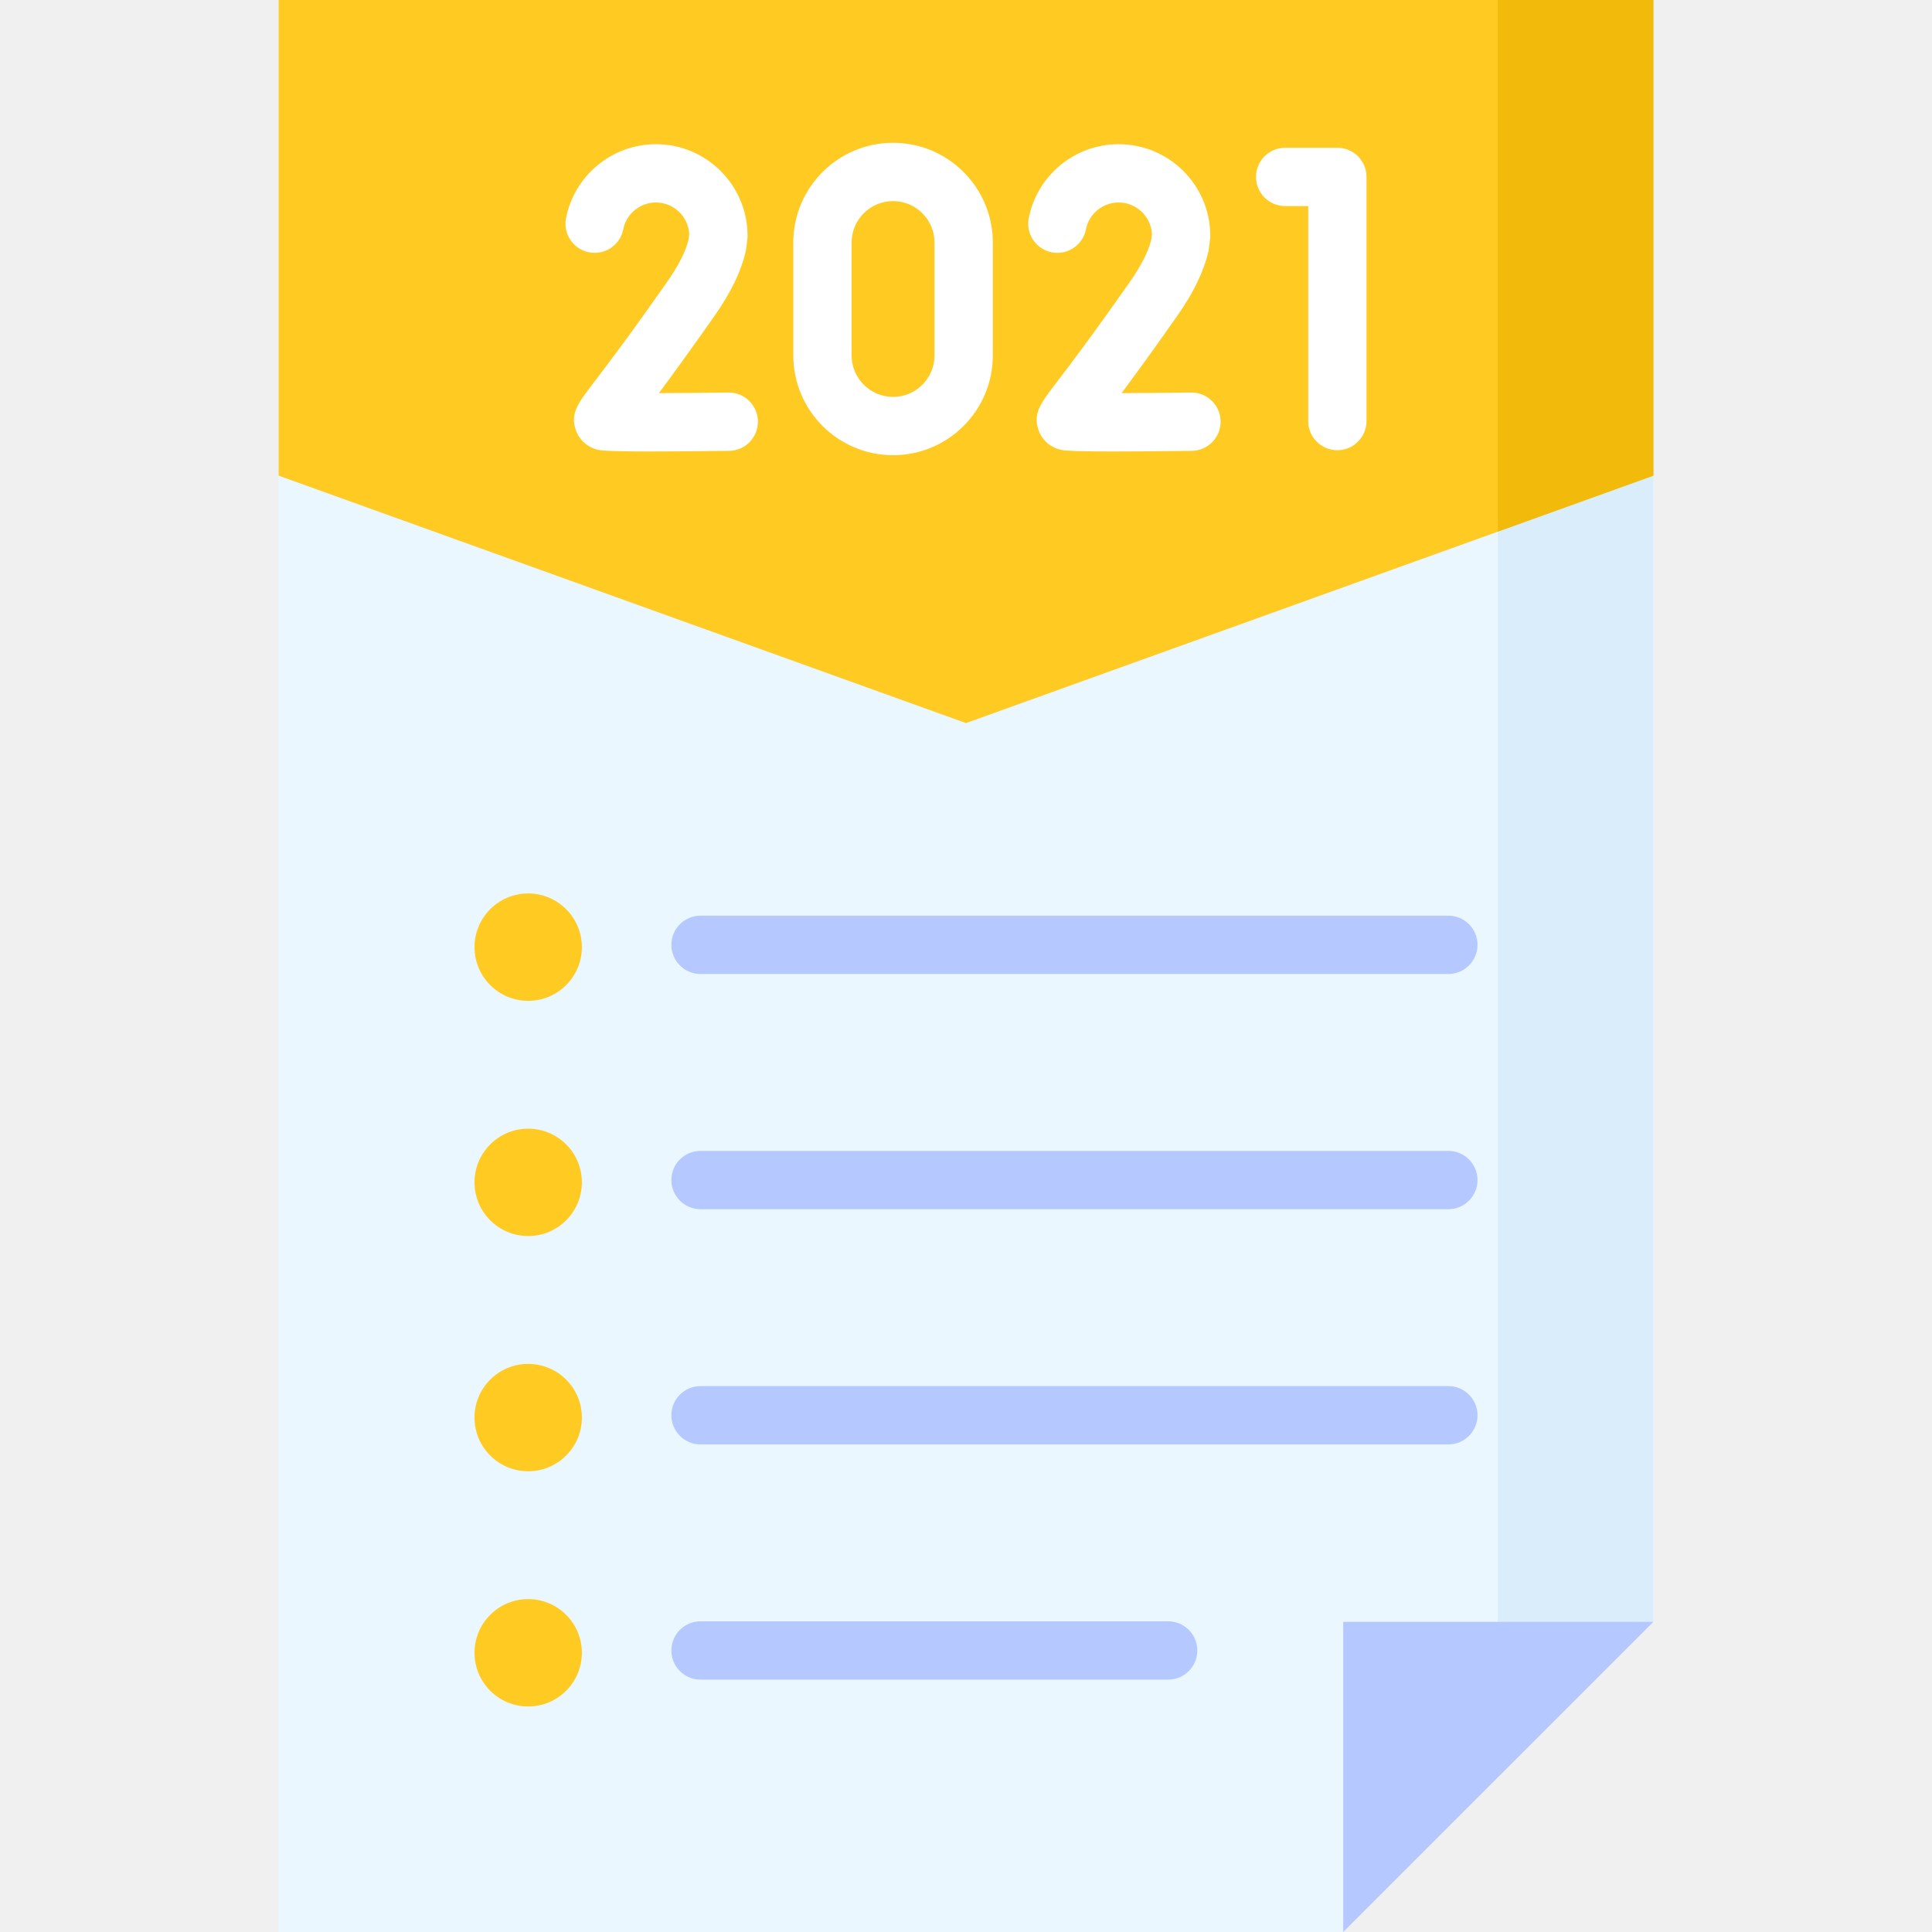
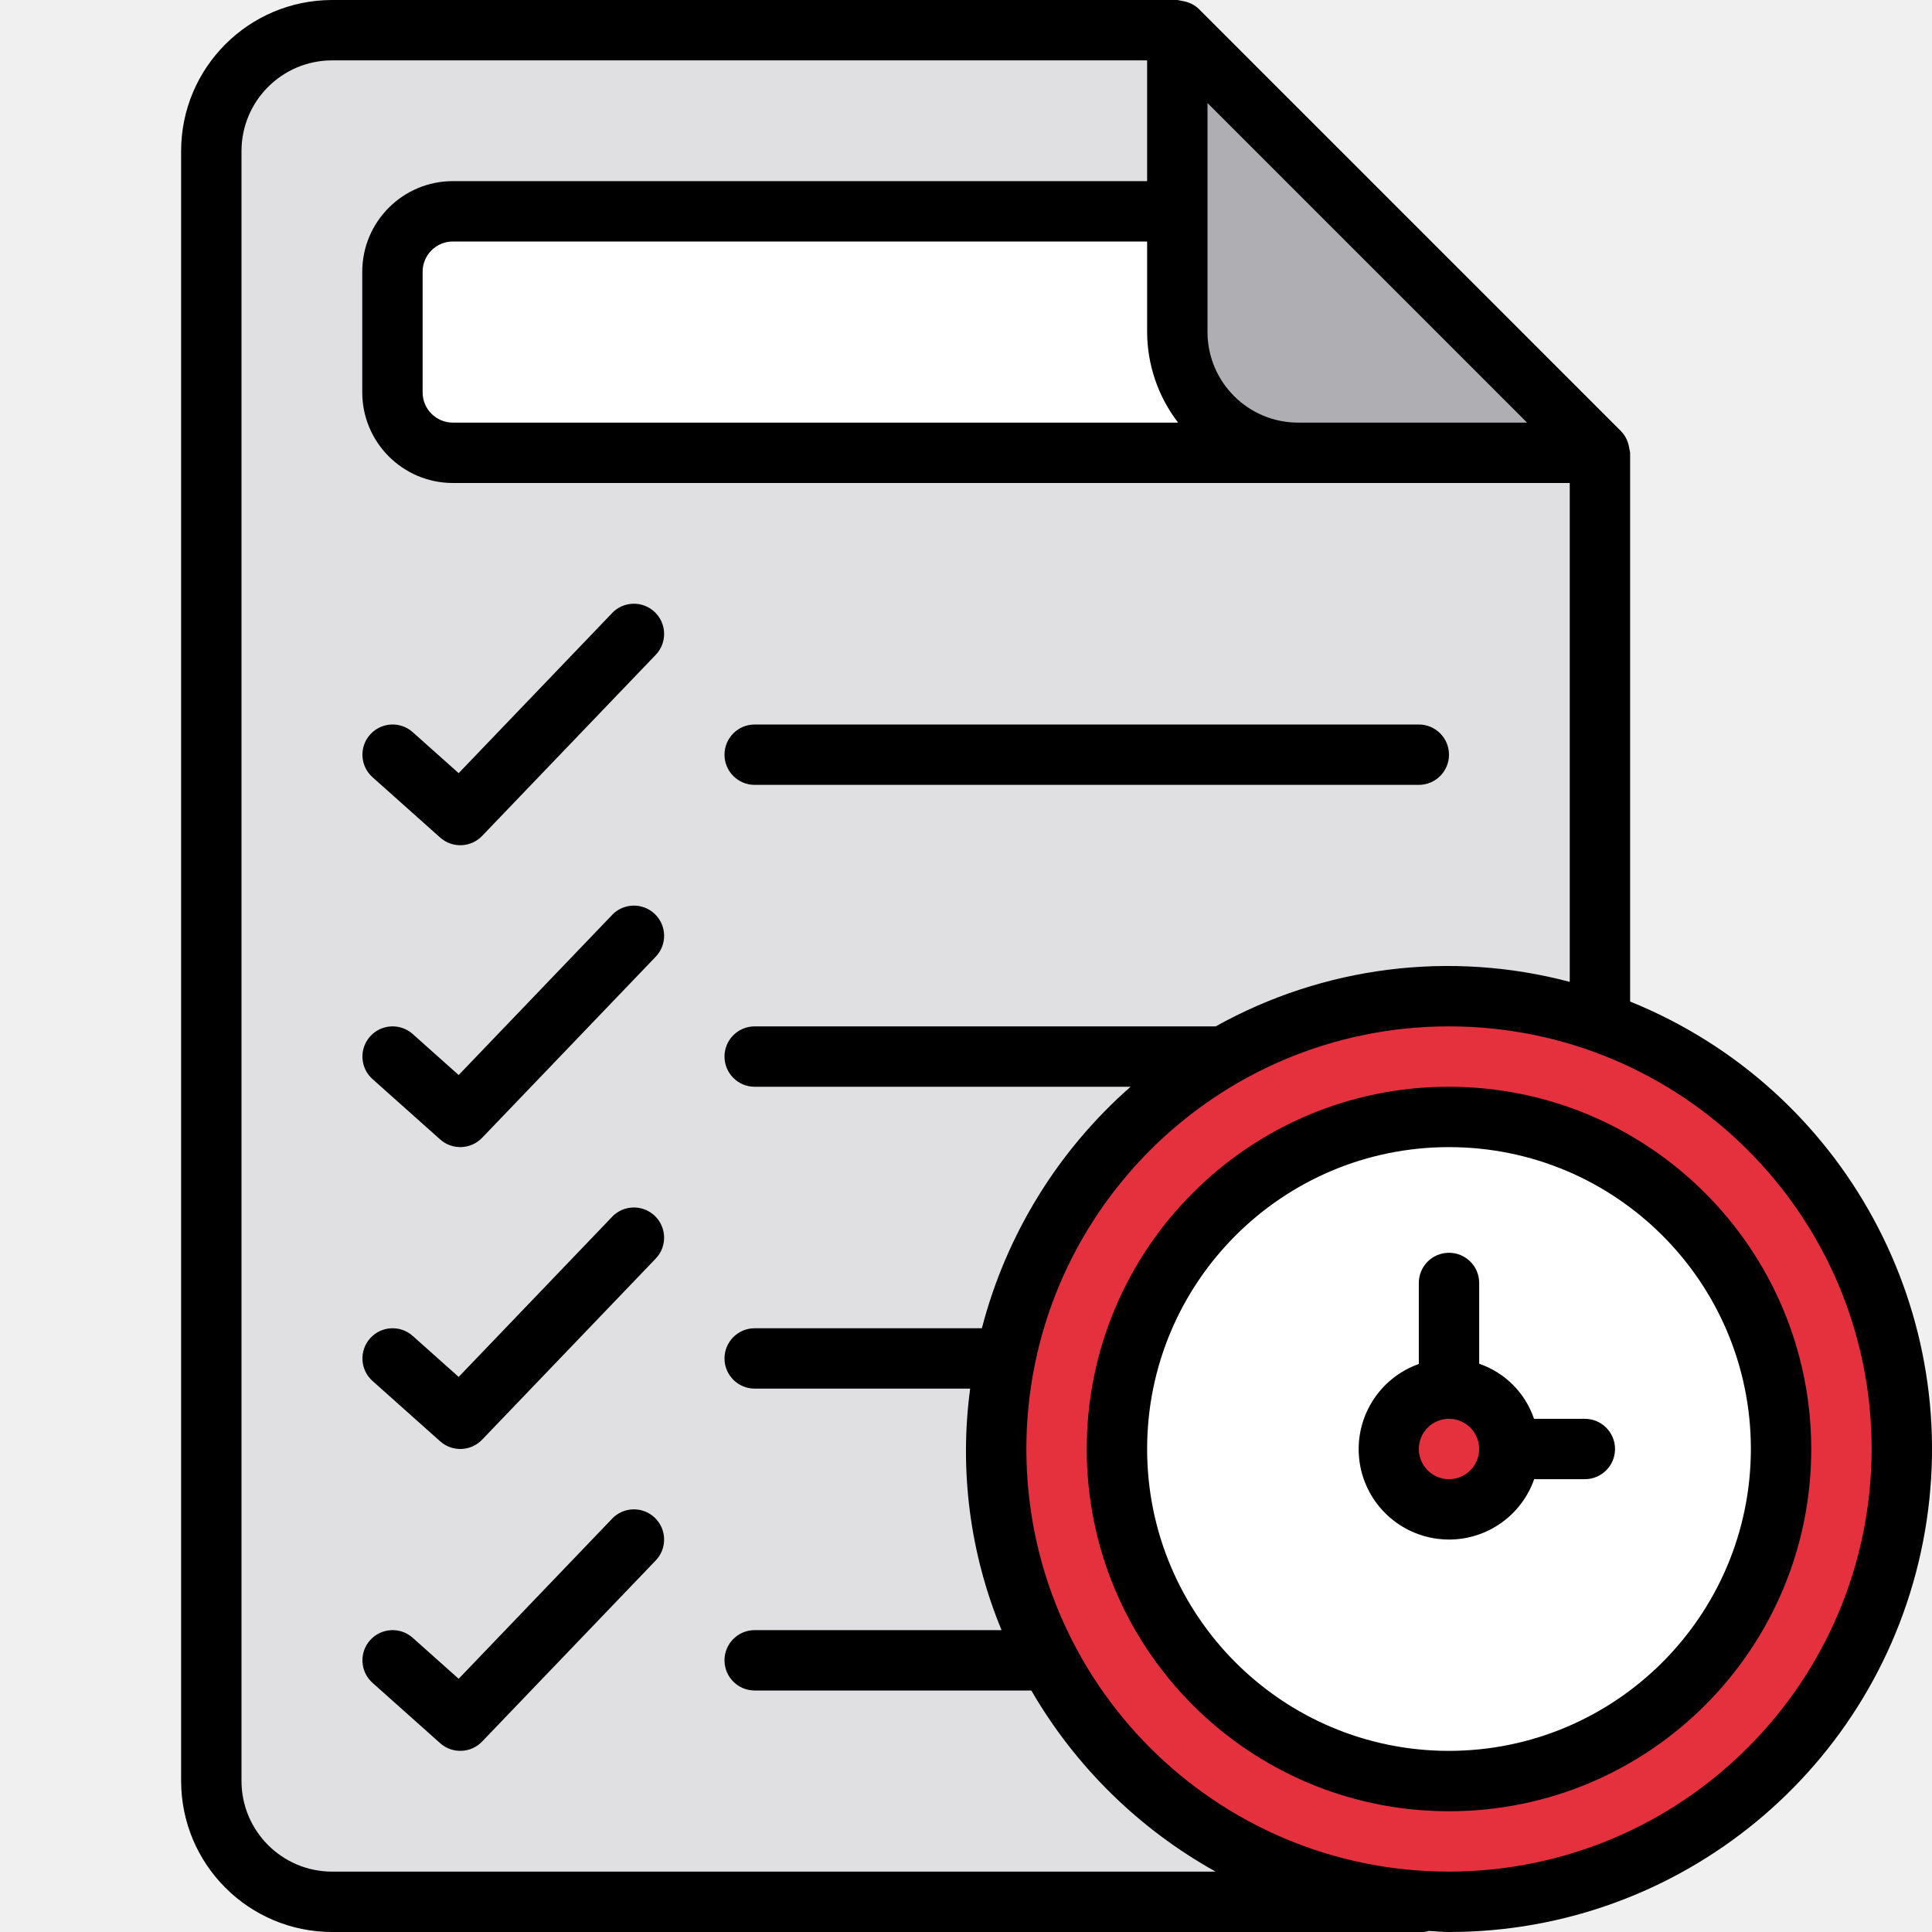
- <svg xmlns="http://www.w3.org/2000/svg" id="Layer_1" enable-background="new 0 0 512 512" height="512" viewBox="0 0 512 512" width="512">
-   <g>
-     <g>
-       <g>
-         <path d="m355.966 512h-282.124v-512h364.316v429.807z" fill="#ebf7ff" />
-         <path d="m396.951 0v429.807l.056 41.152 41.151-41.152v-429.807z" fill="#d9edfa" />
-         <path d="m355.966 512v-82.193h82.192z" fill="#b5c8ff" />
-       </g>
-     </g>
-     <path d="m438.158 126.053-182.158 65.569-182.158-65.569v-126.053h364.316z" fill="#ffca21" />
-     <g>
-       <path d="m396.951 0v140.886l41.207-14.833v-126.053z" fill="#f2bb0c" />
-     </g>
-     <g fill="#fff">
-       <path d="m354.412 39.157h-13.83c-4.268 0-7.726 3.459-7.726 7.726s3.459 7.726 7.726 7.726h6.104v56.976c0 4.267 3.459 7.726 7.726 7.726s7.726-3.459 7.726-7.726v-64.702c.001-4.267-3.458-7.726-7.726-7.726z" />
-       <path d="m193.134 104.029c-.033 0-.066 0-.099.001-6.238.078-12.846.131-18.426.145 3.558-4.77 8.424-11.434 14.91-20.702 4.164-5.949 6.881-11.578 8.076-16.732.058-.253.104-.508.137-.766l.32-2.503c.041-.324.062-.652.062-.979 0-13.389-10.893-24.283-24.283-24.283-11.576 0-21.597 8.236-23.827 19.583-.823 4.187 1.904 8.248 6.092 9.071 4.189.822 8.248-1.905 9.071-6.092.81-4.12 4.454-7.111 8.664-7.111 4.729 0 8.603 3.737 8.82 8.414l-.193 1.517c-.799 3.145-2.681 6.85-5.6 11.019-10.245 14.64-16.358 22.643-19.642 26.943-4.011 5.252-6.024 7.887-4.714 12.146.773 2.511 2.672 4.437 5.214 5.284 1.011.337 1.982.66 14.729.66 4.935 0 11.633-.049 20.781-.163 4.268-.054 7.683-3.556 7.629-7.823-.05-4.233-3.499-7.629-7.721-7.629z" />
-       <path d="m315.756 104.029c-.033 0-.066 0-.099.001-6.238.078-12.846.131-18.426.145 3.558-4.77 8.425-11.434 14.911-20.703 4.164-5.95 6.88-11.579 8.075-16.731.058-.253.104-.508.137-.766l.32-2.503c.041-.324.062-.652.062-.979 0-13.389-10.892-24.283-24.282-24.283-11.577 0-21.599 8.236-23.827 19.585-.822 4.187 1.905 8.248 6.093 9.07 4.199.822 8.25-1.906 9.07-6.093.809-4.12 4.453-7.11 8.664-7.11 4.729 0 8.602 3.737 8.819 8.414l-.193 1.517c-.799 3.144-2.681 6.85-5.599 11.019-10.243 14.636-16.356 22.64-19.64 26.94-4.013 5.254-6.026 7.89-4.716 12.149.773 2.511 2.672 4.437 5.212 5.284 1.012.337 1.981.66 14.734.66 4.934 0 11.633-.048 20.777-.163 4.268-.054 7.683-3.556 7.629-7.823-.05-4.234-3.499-7.63-7.721-7.63z" />
-       <path d="m236.671 37.837c-14.577 0-26.437 11.86-26.437 26.437v29.923c0 14.577 11.859 26.437 26.437 26.437 14.577 0 26.437-11.86 26.437-26.437v-29.924c0-14.577-11.86-26.436-26.437-26.436zm10.984 56.359c0 6.056-4.928 10.984-10.984 10.984s-10.984-4.928-10.984-10.984v-29.923c0-6.056 4.928-10.984 10.984-10.984s10.984 4.928 10.984 10.984z" />
-     </g>
-     <g>
-       <circle cx="139.975" cy="251.003" fill="#ffca21" r="14.227" />
-     </g>
-     <g>
-       <circle cx="139.975" cy="313.337" fill="#ffca21" r="14.227" />
-     </g>
-     <g>
-       <circle cx="139.975" cy="375.671" fill="#ffca21" r="14.227" />
-     </g>
-     <g>
-       <g>
-         <circle cx="139.975" cy="438.005" fill="#ffca21" r="14.227" />
-       </g>
-       <g fill="#b5c8ff">
-         <path d="m185.646 258.119h198.183c4.268 0 7.726-3.459 7.726-7.726s-3.459-7.726-7.726-7.726h-198.183c-4.268 0-7.726 3.459-7.726 7.726s3.458 7.726 7.726 7.726z" />
-         <path d="m383.829 305h-198.183c-4.268 0-7.726 3.459-7.726 7.726s3.459 7.726 7.726 7.726h198.183c4.268 0 7.726-3.459 7.726-7.726s-3.458-7.726-7.726-7.726z" />
-         <path d="m383.829 367.334h-198.183c-4.268 0-7.726 3.459-7.726 7.726s3.459 7.726 7.726 7.726h198.183c4.268 0 7.726-3.459 7.726-7.726s-3.458-7.726-7.726-7.726z" />
-         <path d="m309.569 429.668h-123.923c-4.268 0-7.726 3.459-7.726 7.726s3.459 7.726 7.726 7.726h123.924c4.268 0 7.726-3.459 7.726-7.726s-3.459-7.726-7.727-7.726z" />
-       </g>
-     </g>
-   </g>
+ <svg xmlns="http://www.w3.org/2000/svg" data-name="Layer 1" viewBox="0 0 32 32">
+   <path fill="#e0e0e2" d="M24.5,31.5H5.5a2,2,0,0,1-2-2V2.5a2,2,0,0,1,2-2H19.5L26.5,7.5V29.5A2,2,0,0,1,24.5,31.5Z" />
+   <path fill="#fff" d="M21.5,7.5H7.5a1,1,0,0,1-1-1v-2a1,1,0,0,1,1-1h12" />
+   <path fill="#afaeb3" d="M26.5,7.5h-5a2,2,0,0,1-2-2V.5Z" />
+   <circle cx="24" cy="24" r="7.5" fill="#e5303e" />
+   <circle cx="24" cy="24" r="5.5" fill="#fff" />
+   <circle cx="24" cy="24" r="1" fill="#e5303e" transform="rotate(-37.84 24 24)" />
+   <path d="M27,16.589V7.5a.484.484,0,0,0-.013-.066.455.455,0,0,0-.012-.061.492.492,0,0,0-.12-.225l-.001-.002-7-7A.492.492,0,0,0,19.626.025.464.464,0,0,0,19.565.013.481.481,0,0,0,19.5,0H5.5A2.503,2.503,0,0,0,3,2.5v27A2.503,2.503,0,0,0,5.5,32H23.583a.476.476,0,0,0,.084-.017C23.778,31.988,23.888,32,24,32a7.997,7.997,0,0,0,3-15.411ZM20,1.707,25.293,7H21.5A1.502,1.502,0,0,1,20,5.5ZM19.513,7H7.5A.501.501,0,0,1,7,6.5v-2A.501.501,0,0,1,7.5,4H19V5.5A2.476,2.476,0,0,0,19.513,7ZM5.5,31A1.502,1.502,0,0,1,4,29.5V2.5A1.502,1.502,0,0,1,5.5,1H19V3H7.5A1.502,1.502,0,0,0,6,4.5v2A1.502,1.502,0,0,0,7.5,8H26v8.263A7.886,7.886,0,0,0,20.136,17H12.5a.5.5,0,0,0,0,1h6.226a7.999,7.999,0,0,0-2.463,4H12.5a.5.5,0,0,0,0,1h3.569a7.751,7.751,0,0,0,.52,4H12.5a.5.5,0,0,0,0,1h4.582a8.051,8.051,0,0,0,3.053,3ZM24,31a7,7,0,1,1,7-7A7.008,7.008,0,0,1,24,31Zm0-13a6,6,0,1,0,6,6A6.007,6.007,0,0,0,24,18Zm0,11a5,5,0,1,1,5-5A5.006,5.006,0,0,1,24,29Zm2.25-5.5h-.842A1.456,1.456,0,0,0,24.5,22.588V21.25a.5.5,0,0,0-1,0v1.342a1.497,1.497,0,0,0,.313,2.896,1.554,1.554,0,0,0,.189.012,1.496,1.496,0,0,0,1.409-1H26.25a.5.5,0,0,0,0-1Zm-1.943.895A.5.5,0,1,1,23.999,23.5a.553.553,0,0,1,.063.004.5.5,0,0,1,.244.891Zm-14.168-14.241-2.542,2.652L6.836,12.127a.5.5,0,1,0-.666.746l1.121,1a.501.501,0,0,0,.694-.027l2.876-3a.5.5,0,0,0-.723-.692Zm0,5-2.542,2.652L6.836,17.127a.5.5,0,1,0-.666.746l1.121,1a.501.501,0,0,0,.694-.027l2.876-3a.5.5,0,0,0-.723-.692Zm0,5-2.542,2.652L6.836,22.127a.5.5,0,1,0-.666.746l1.121,1a.501.501,0,0,0,.694-.027l2.876-3a.5.5,0,0,0-.723-.692Zm0,5-2.542,2.652L6.836,27.127a.5.5,0,1,0-.666.746l1.121,1a.501.501,0,0,0,.694-.027l2.876-3a.5.5,0,0,0-.723-.692ZM12.5,13h11a.5.5,0,0,0,0-1h-11a.5.5,0,0,0,0,1Z" />
</svg>
